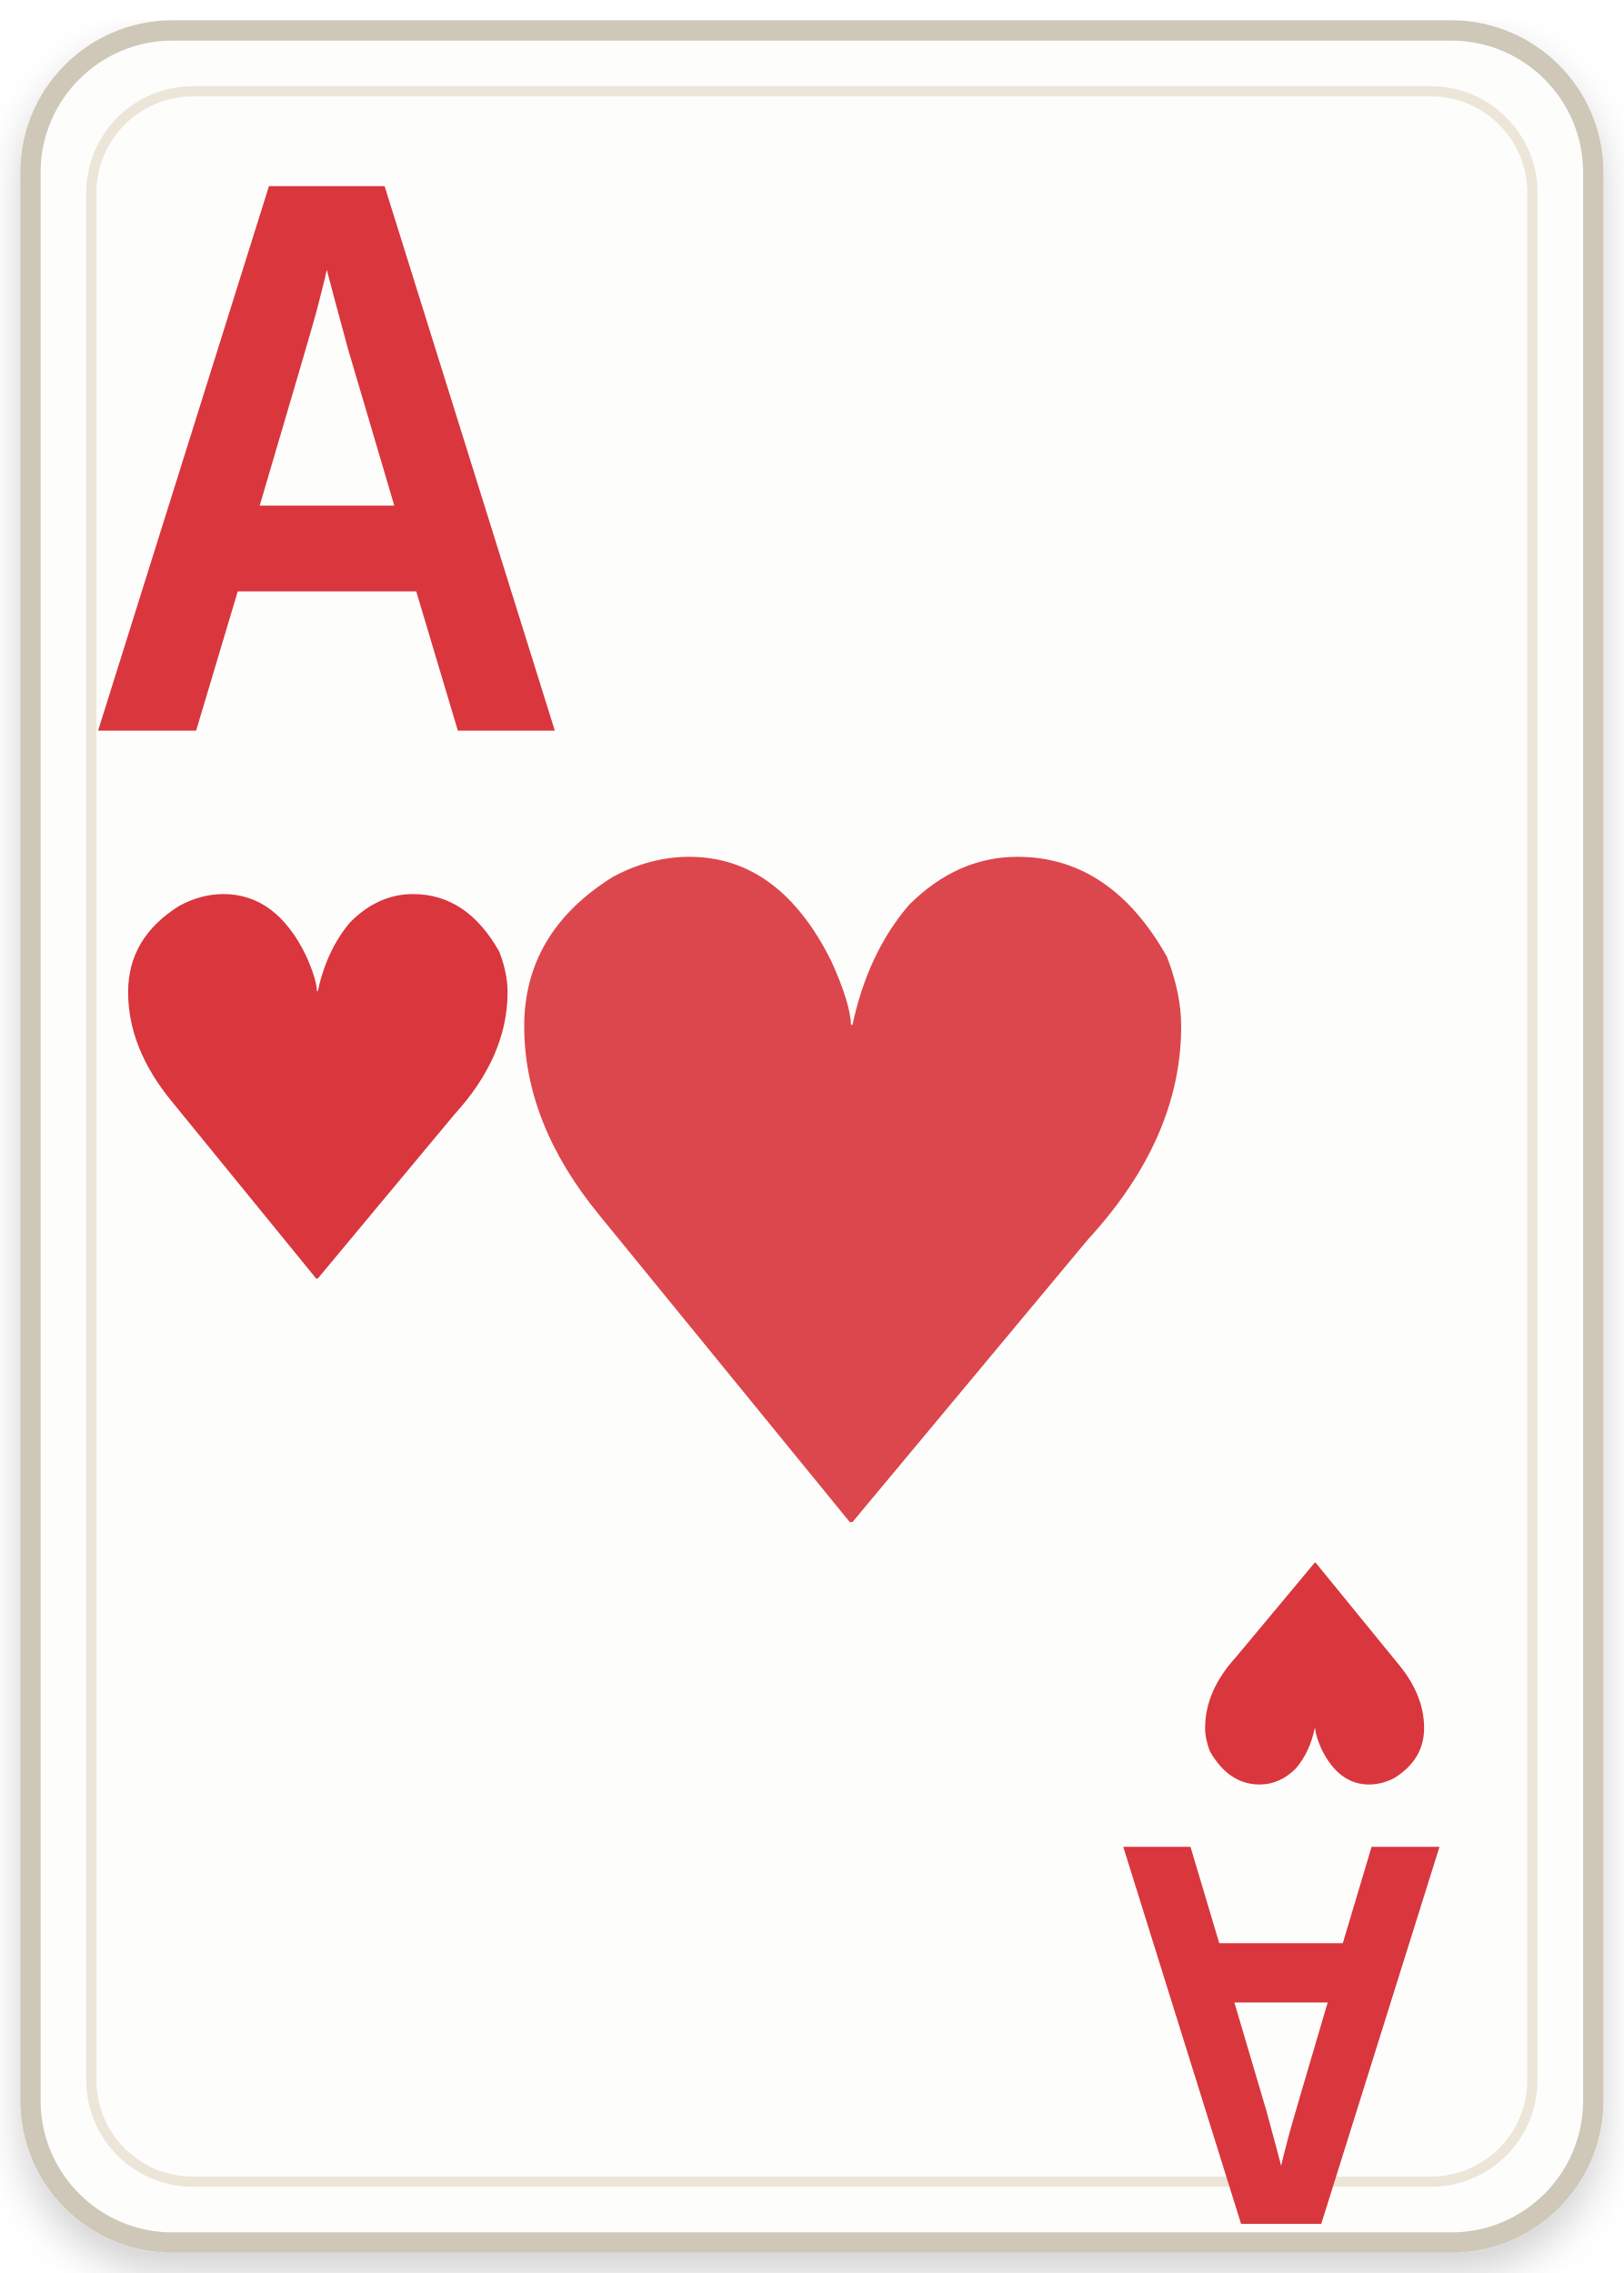
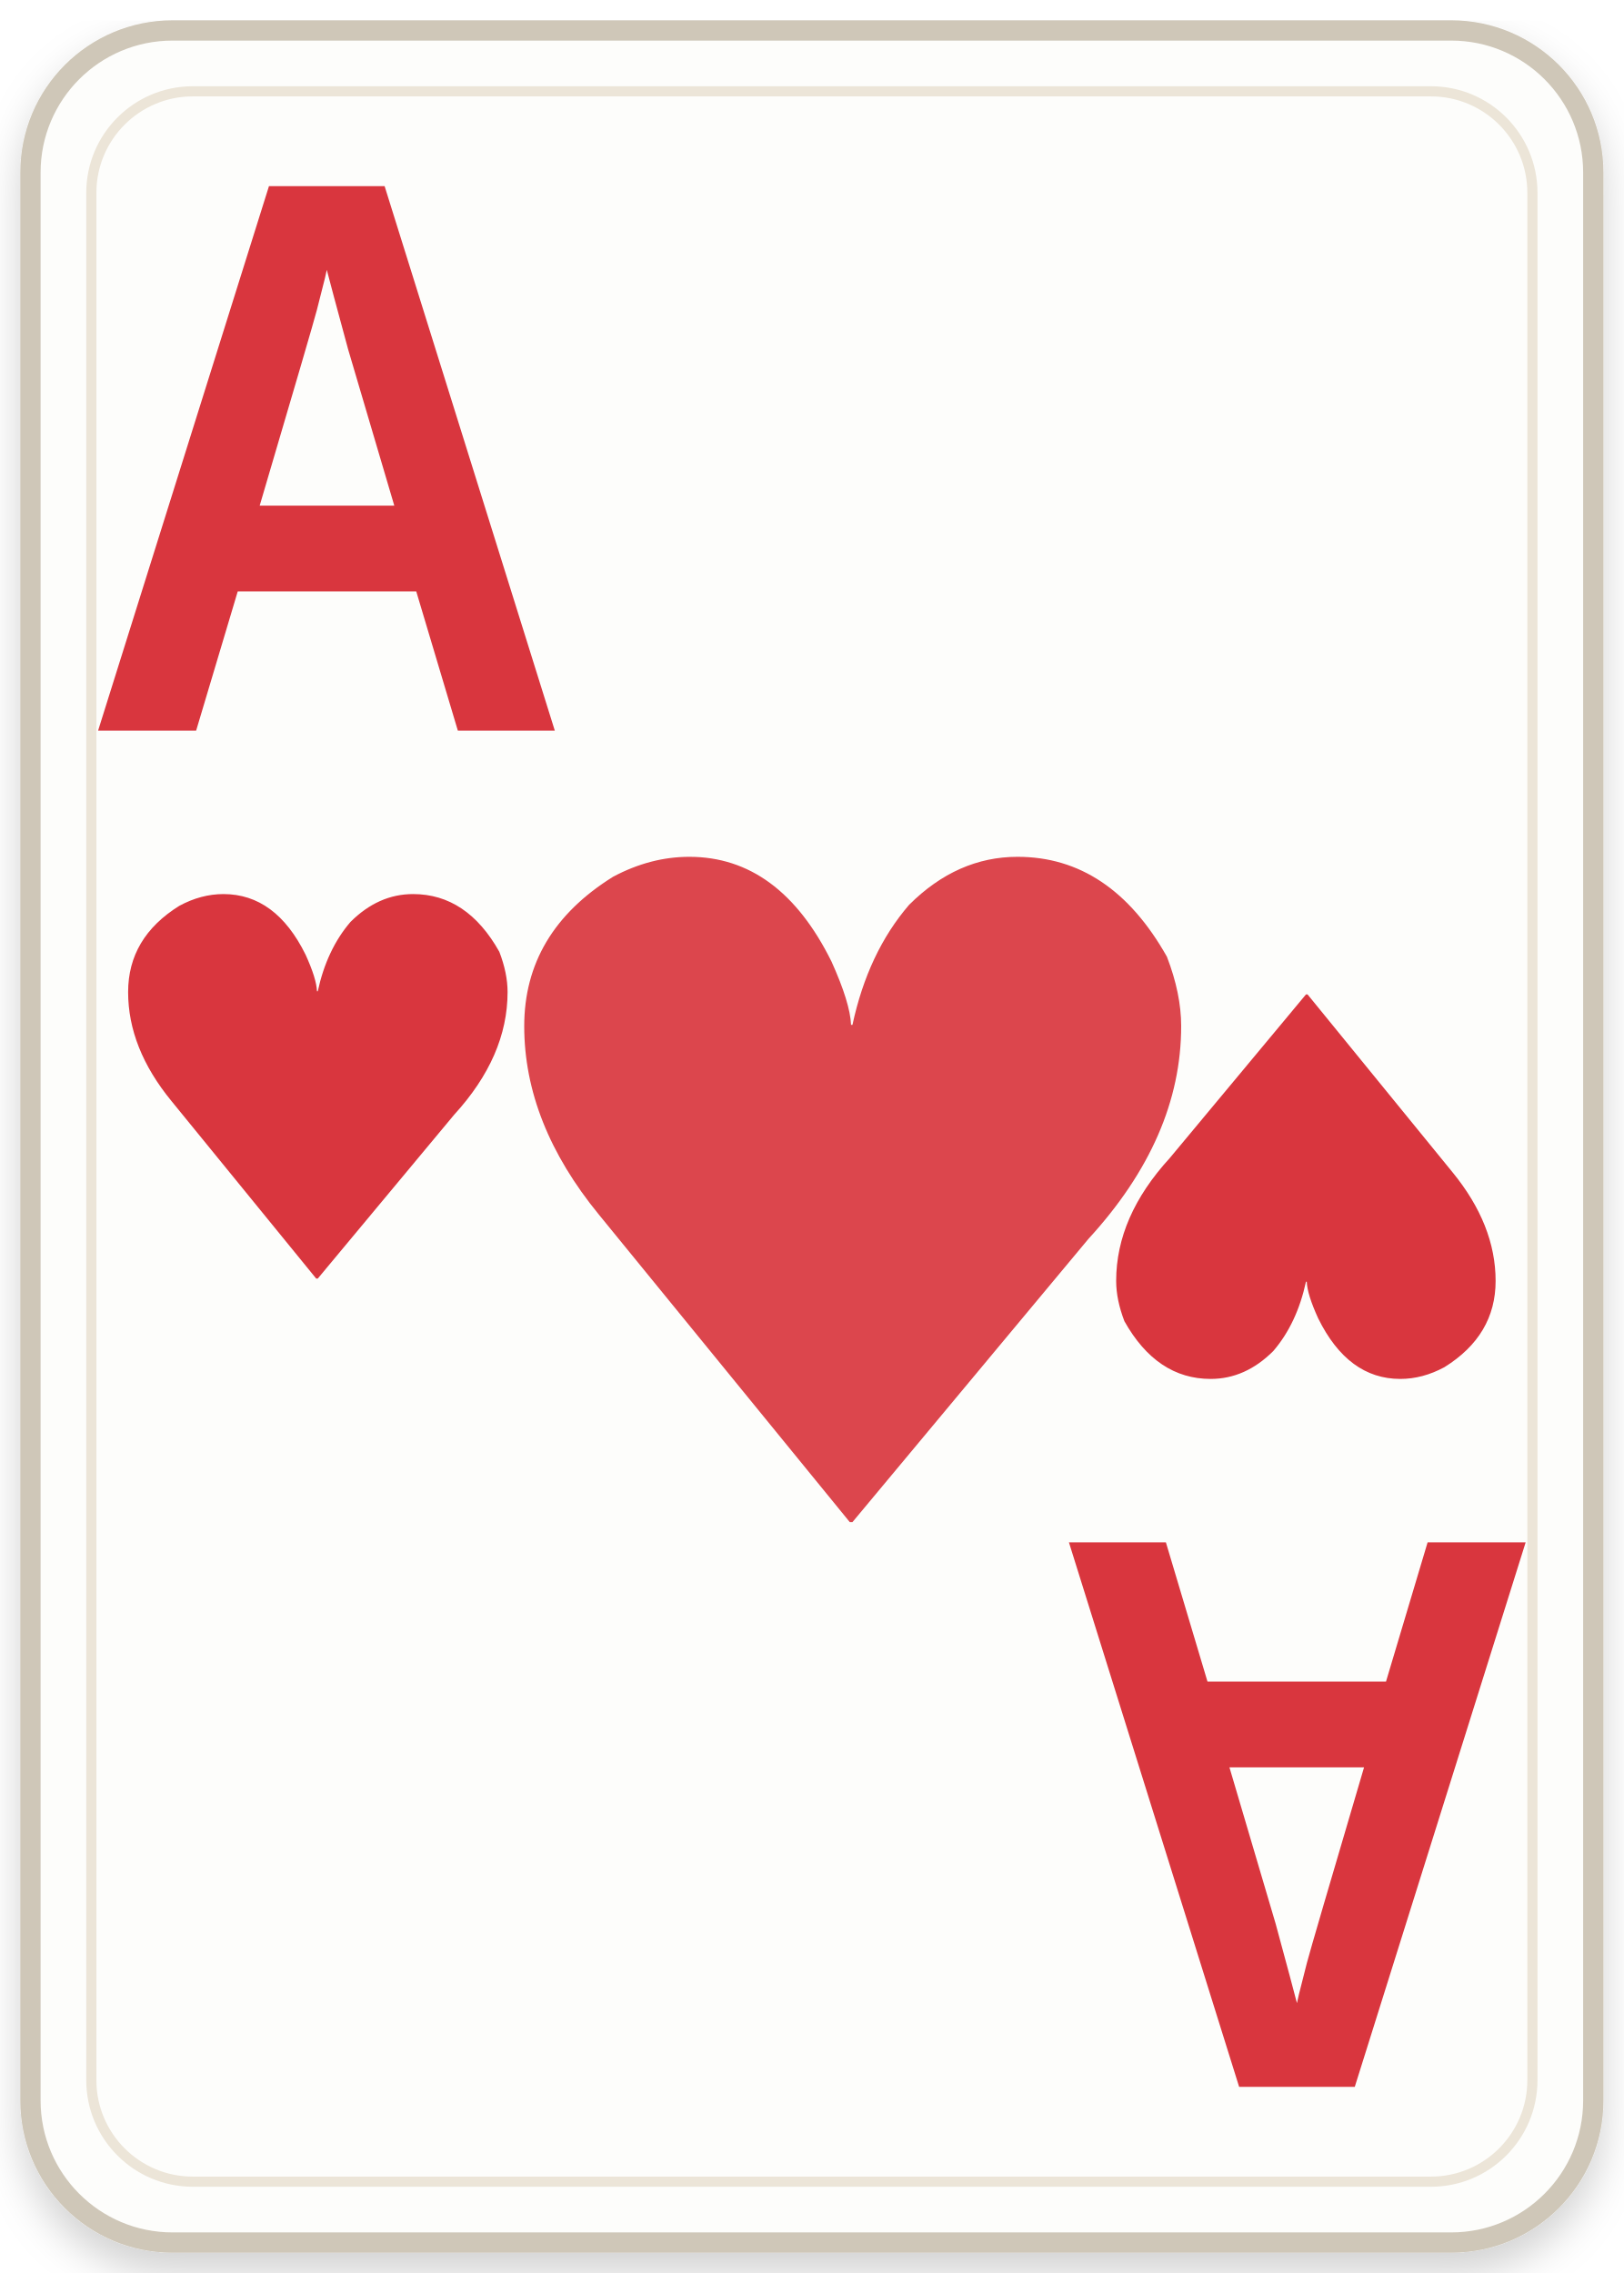
<svg xmlns="http://www.w3.org/2000/svg" viewBox="0 0 160 224" width="160" height="224">
  <defs>
    <filter id="s" x="-10%" y="-10%" width="120%" height="120%">
      <feDropShadow dx="0" dy="2" stdDeviation="2" flood-opacity=".18" />
    </filter>
  </defs>
  <rect x="3" y="3" width="154" height="218" rx="14" fill="#fdfdfb" stroke="#cfc7b8" stroke-width="2" filter="url(#s)" />
  <rect x="9" y="9" width="142" height="206" rx="10" fill="none" stroke="#ece5d8" />
  <g transform="translate(8 0) scale(0.86 1)">
    <text x="0" y="72" font-family="Arial, Helvetica, sans-serif" font-size="78" font-weight="800" fill="#d9363e">A</text>
  </g>
  <text x="8" y="126" font-family="Georgia, serif" font-size="52" fill="#d9363e">♥</text>
  <text x="84" y="150" text-anchor="middle" font-family="Georgia, serif" font-size="90" fill="#d9363e" opacity=".92">♥</text>
  <g transform="rotate(180 80 112)">
-     <g transform="translate(17 0) scale(0.86 1)">
-       <text x="0" y="42" font-family="Arial, Helvetica, sans-serif" font-size="54" font-weight="800" fill="#d9363e">A</text>
+     <g transform="translate(8 0) scale(0.86 1)">
+       <text x="0" y="72" font-family="Arial, Helvetica, sans-serif" font-size="78" font-weight="800" fill="#d9363e">A</text>
    </g>
-     <text x="17" y="70" font-family="Georgia, serif" font-size="30" fill="#d9363e">♥</text>
+     <text x="8" y="126" font-family="Georgia, serif" font-size="52" fill="#d9363e">♥</text>
  </g>
</svg>
